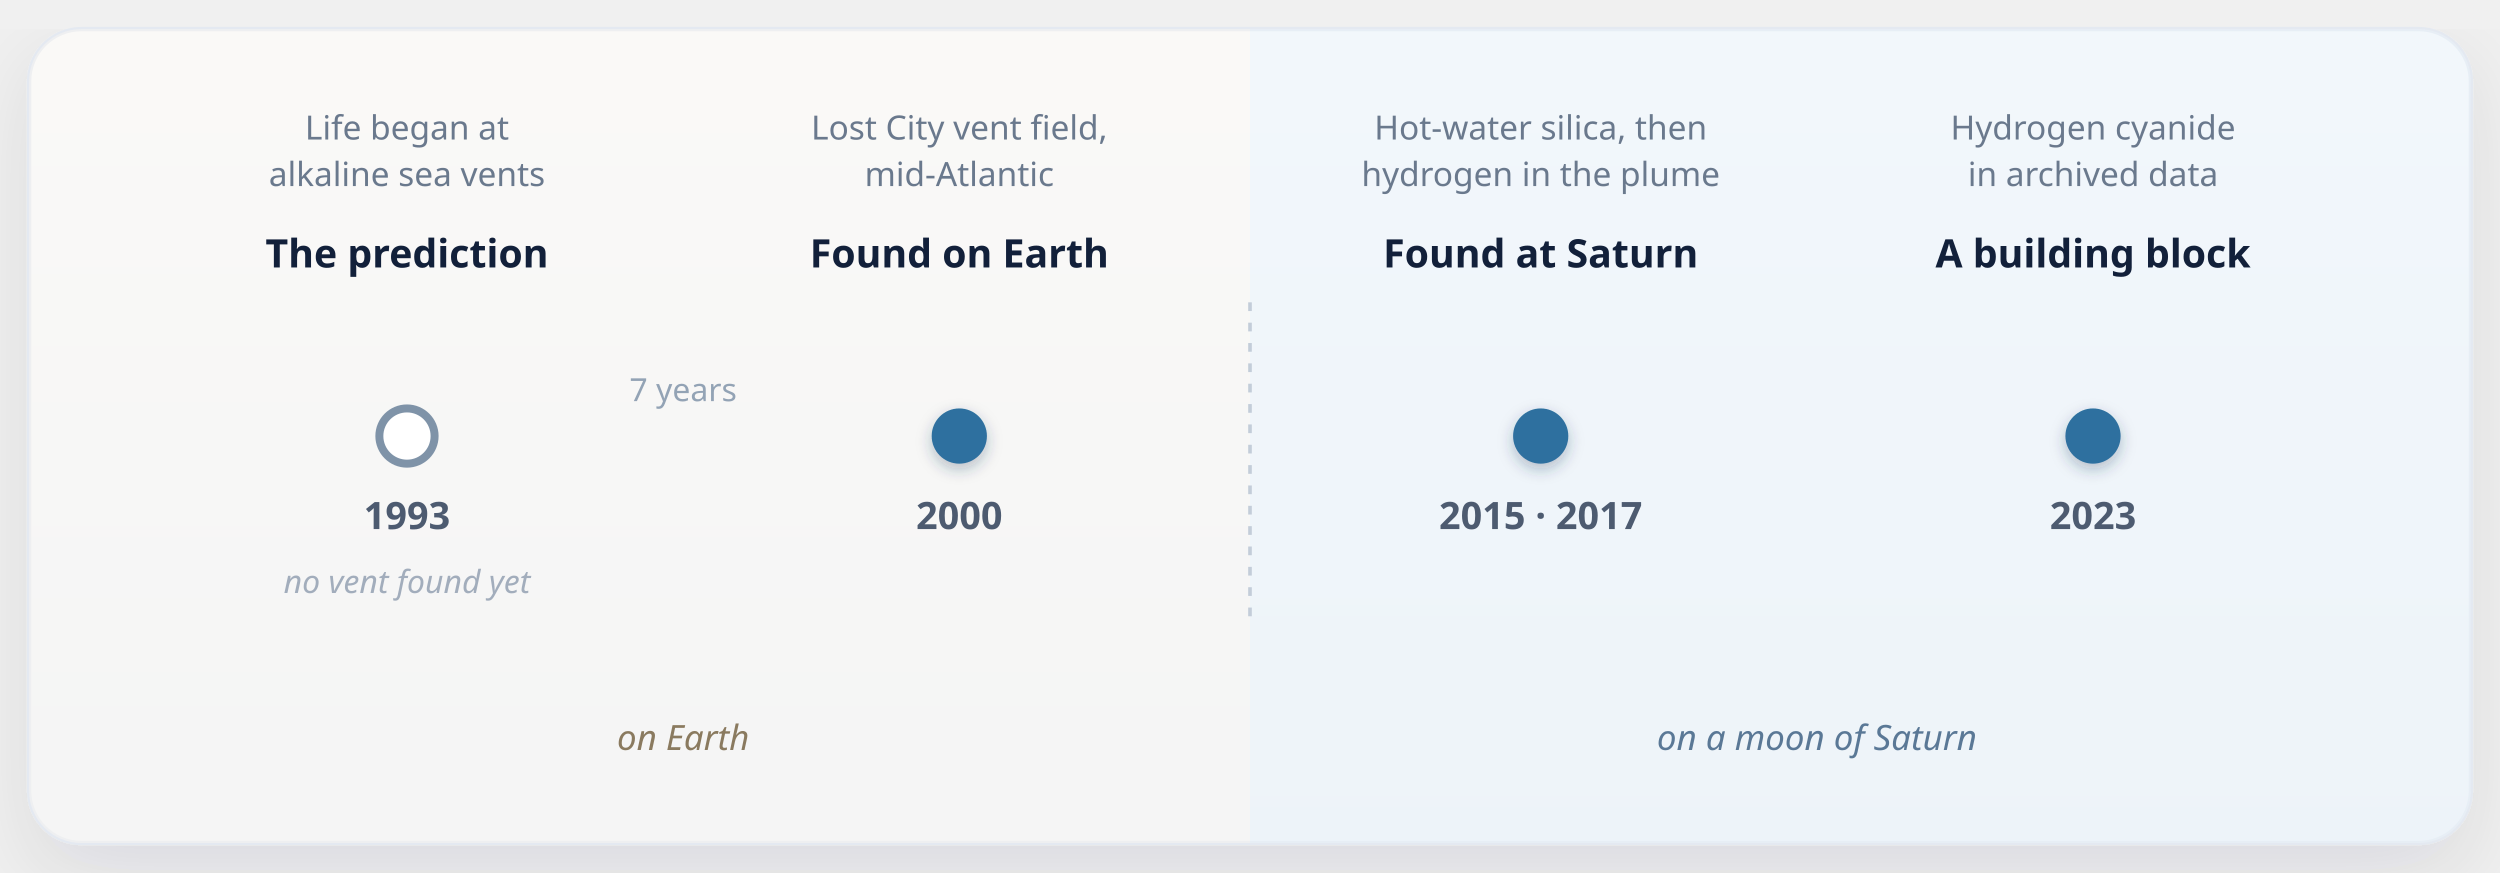
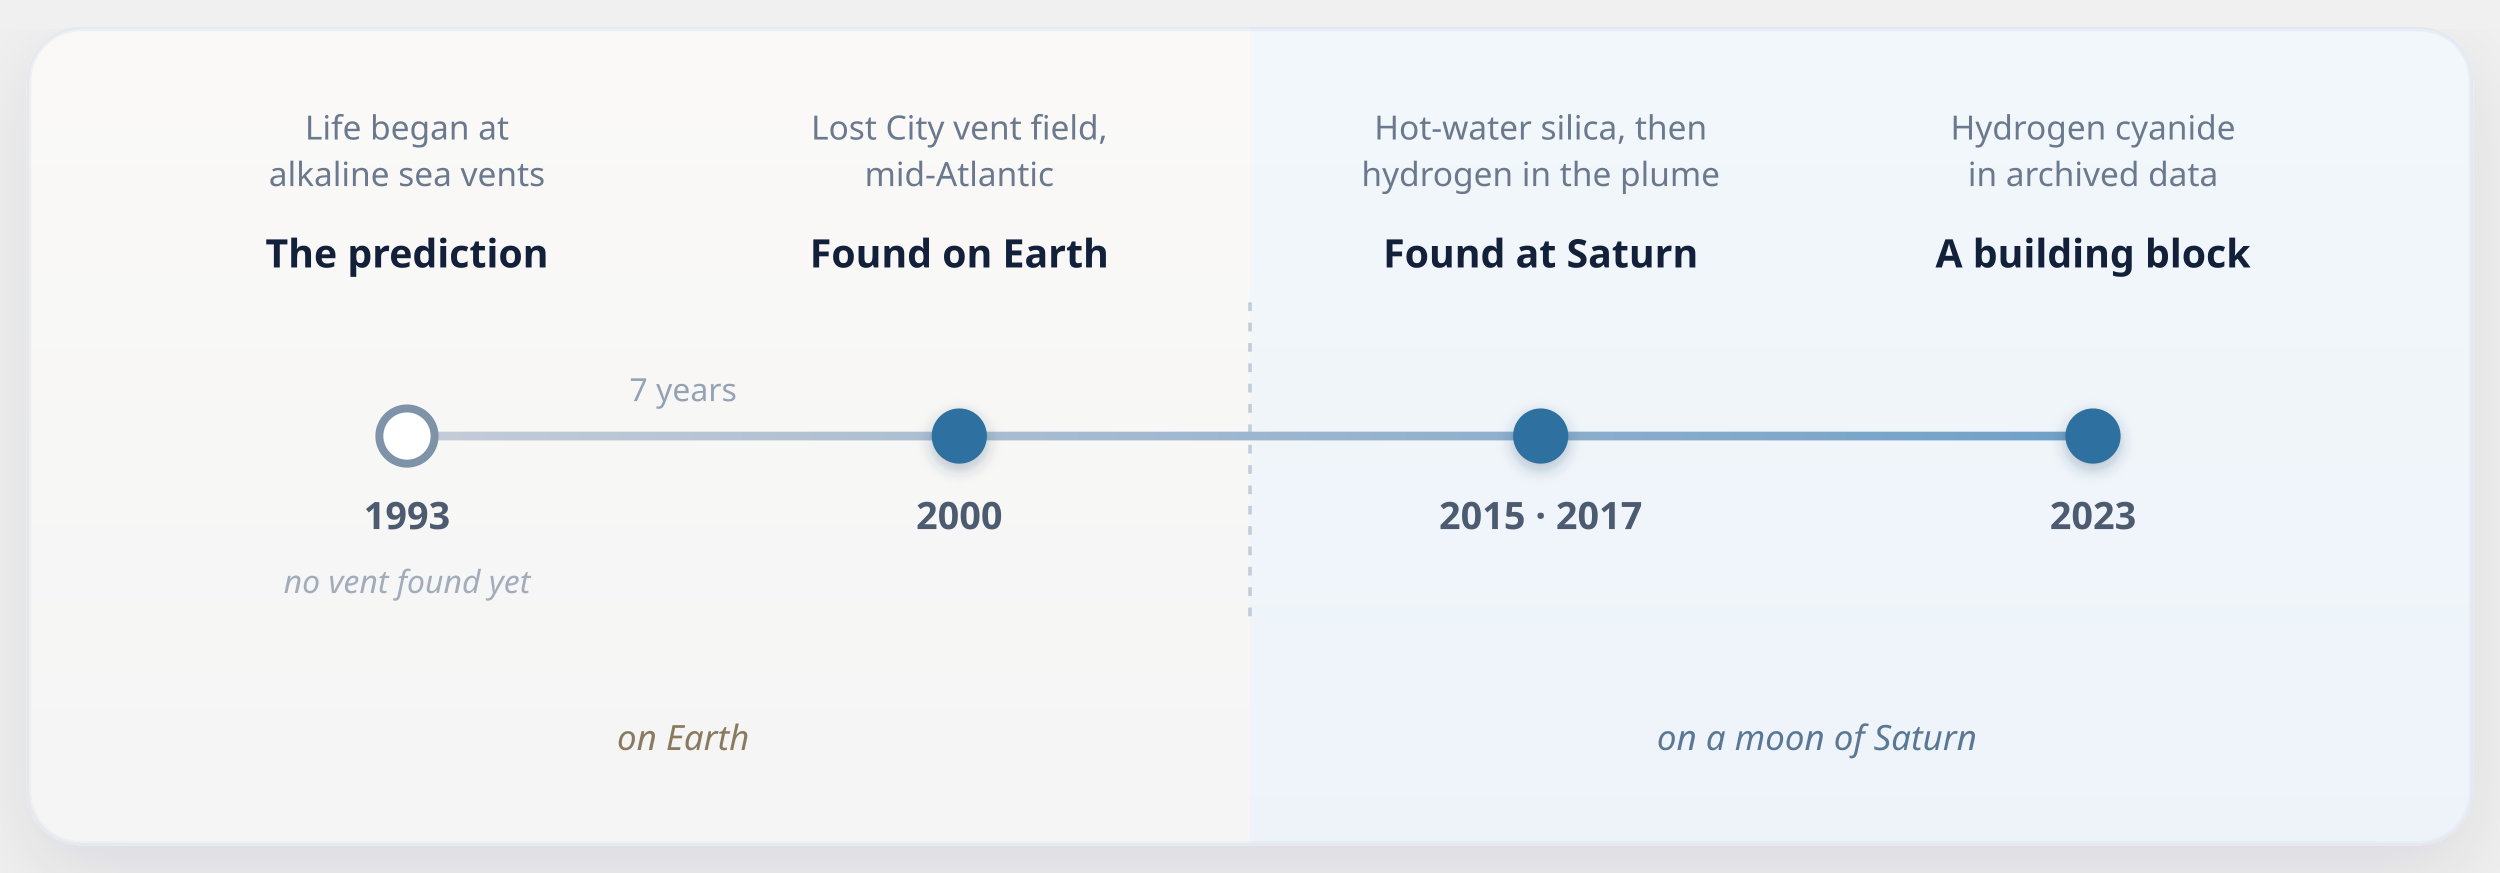
<svg xmlns="http://www.w3.org/2000/svg" viewBox="0 0 860 300" width="860" height="300" font-family="'Segoe UI', system-ui, -apple-system, sans-serif" role="img" aria-labelledby="t d">
  <defs>
    <linearGradient id="cardT" x1="0" y1="0" x2="0" y2="1">
      <stop offset="0" stop-color="#ffffff" />
      <stop offset="1" stop-color="#f3f6fa" />
    </linearGradient>
-     <linearGradient id="lineT" x1="0" y1="0" x2="1" y2="0">
+     <linearGradient id="lineT" gradientUnits="userSpaceOnUse" x1="140" y1="0" x2="720" y2="0">
      <stop offset="0" stop-color="#c4ccd7" />
      <stop offset="0.5" stop-color="#9db6cf" />
      <stop offset="1" stop-color="#6fa0c7" />
    </linearGradient>
    <filter id="softT" x="-20%" y="-20%" width="140%" height="140%">
      <feDropShadow dx="0" dy="10" stdDeviation="16" flood-color="#1a2740" flood-opacity="0.10" />
    </filter>
    <filter id="dotT" x="-60%" y="-60%" width="220%" height="220%">
      <feDropShadow dx="0" dy="2" stdDeviation="2.5" flood-color="#1c3b57" flood-opacity="0.30" />
    </filter>
    <clipPath id="clipT">
      <rect x="10" y="10" width="840" height="280" rx="18" />
    </clipPath>
  </defs>
  <rect x="10" y="10" width="840" height="280" rx="18" fill="url(#cardT)" stroke="#e4e9f1" stroke-width="1.5" filter="url(#softT)" />
  <g clip-path="url(#clipT)">
    <rect x="10" y="10" width="420" height="280" fill="#f6f4f0" opacity="0.55" />
    <rect x="430" y="10" width="420" height="280" fill="#eaf1f8" opacity="0.6" />
  </g>
  <g font-size="11.5" fill="#6a798d">
    <text x="140" y="48" text-anchor="middle">Life began at</text>
    <text x="140" y="64" text-anchor="middle">alkaline sea vents</text>
    <text x="330" y="48" text-anchor="middle">Lost City vent field,</text>
    <text x="330" y="64" text-anchor="middle">mid-Atlantic</text>
    <text x="530" y="48" text-anchor="middle">Hot-water silica, then</text>
    <text x="530" y="64" text-anchor="middle">hydrogen in the plume</text>
    <text x="720" y="48" text-anchor="middle">Hydrogen cyanide</text>
    <text x="720" y="64" text-anchor="middle">in archived data</text>
  </g>
  <g fill="#12203a" font-size="13.5" font-weight="700">
    <text x="140" y="92" text-anchor="middle">The prediction</text>
    <text x="330" y="92" text-anchor="middle">Found on Earth</text>
    <text x="530" y="92" text-anchor="middle">Found at Saturn</text>
    <text x="720" y="92" text-anchor="middle">A building block</text>
  </g>
  <line x1="430" y1="104" x2="430" y2="214" stroke="#c3cdd9" stroke-width="1.25" stroke-dasharray="3 4" />
  <line x1="140" y1="150" x2="720" y2="150" stroke="url(#lineT)" stroke-width="3" stroke-linecap="round" />
  <text x="235" y="138" text-anchor="middle" font-size="11" fill="#93a3b5">7 years</text>
  <circle cx="140" cy="150" r="9.5" fill="#ffffff" stroke="#7f93a8" stroke-width="2.75" />
  <g filter="url(#dotT)">
    <circle cx="330" cy="150" r="9.5" fill="#2f6f9f" />
    <circle cx="530" cy="150" r="9.5" fill="#2f6f9f" />
    <circle cx="720" cy="150" r="9.5" fill="#2f6f9f" />
  </g>
  <g fill="#4d5b70" font-size="13" font-weight="600">
    <text x="140" y="182" text-anchor="middle">1993</text>
    <text x="330" y="182" text-anchor="middle">2000</text>
    <text x="530" y="182" text-anchor="middle">2015 · 2017</text>
    <text x="720" y="182" text-anchor="middle">2023</text>
  </g>
  <text x="140" y="204" text-anchor="middle" font-size="11" fill="#a2adbc" font-style="italic">no vent found yet</text>
  <text x="235" y="258" text-anchor="middle" font-size="12" fill="#8a7a5f" font-style="italic">on Earth</text>
  <text x="625" y="258" text-anchor="middle" font-size="12" fill="#5a7896" font-style="italic">on a moon of Saturn</text>
</svg>
